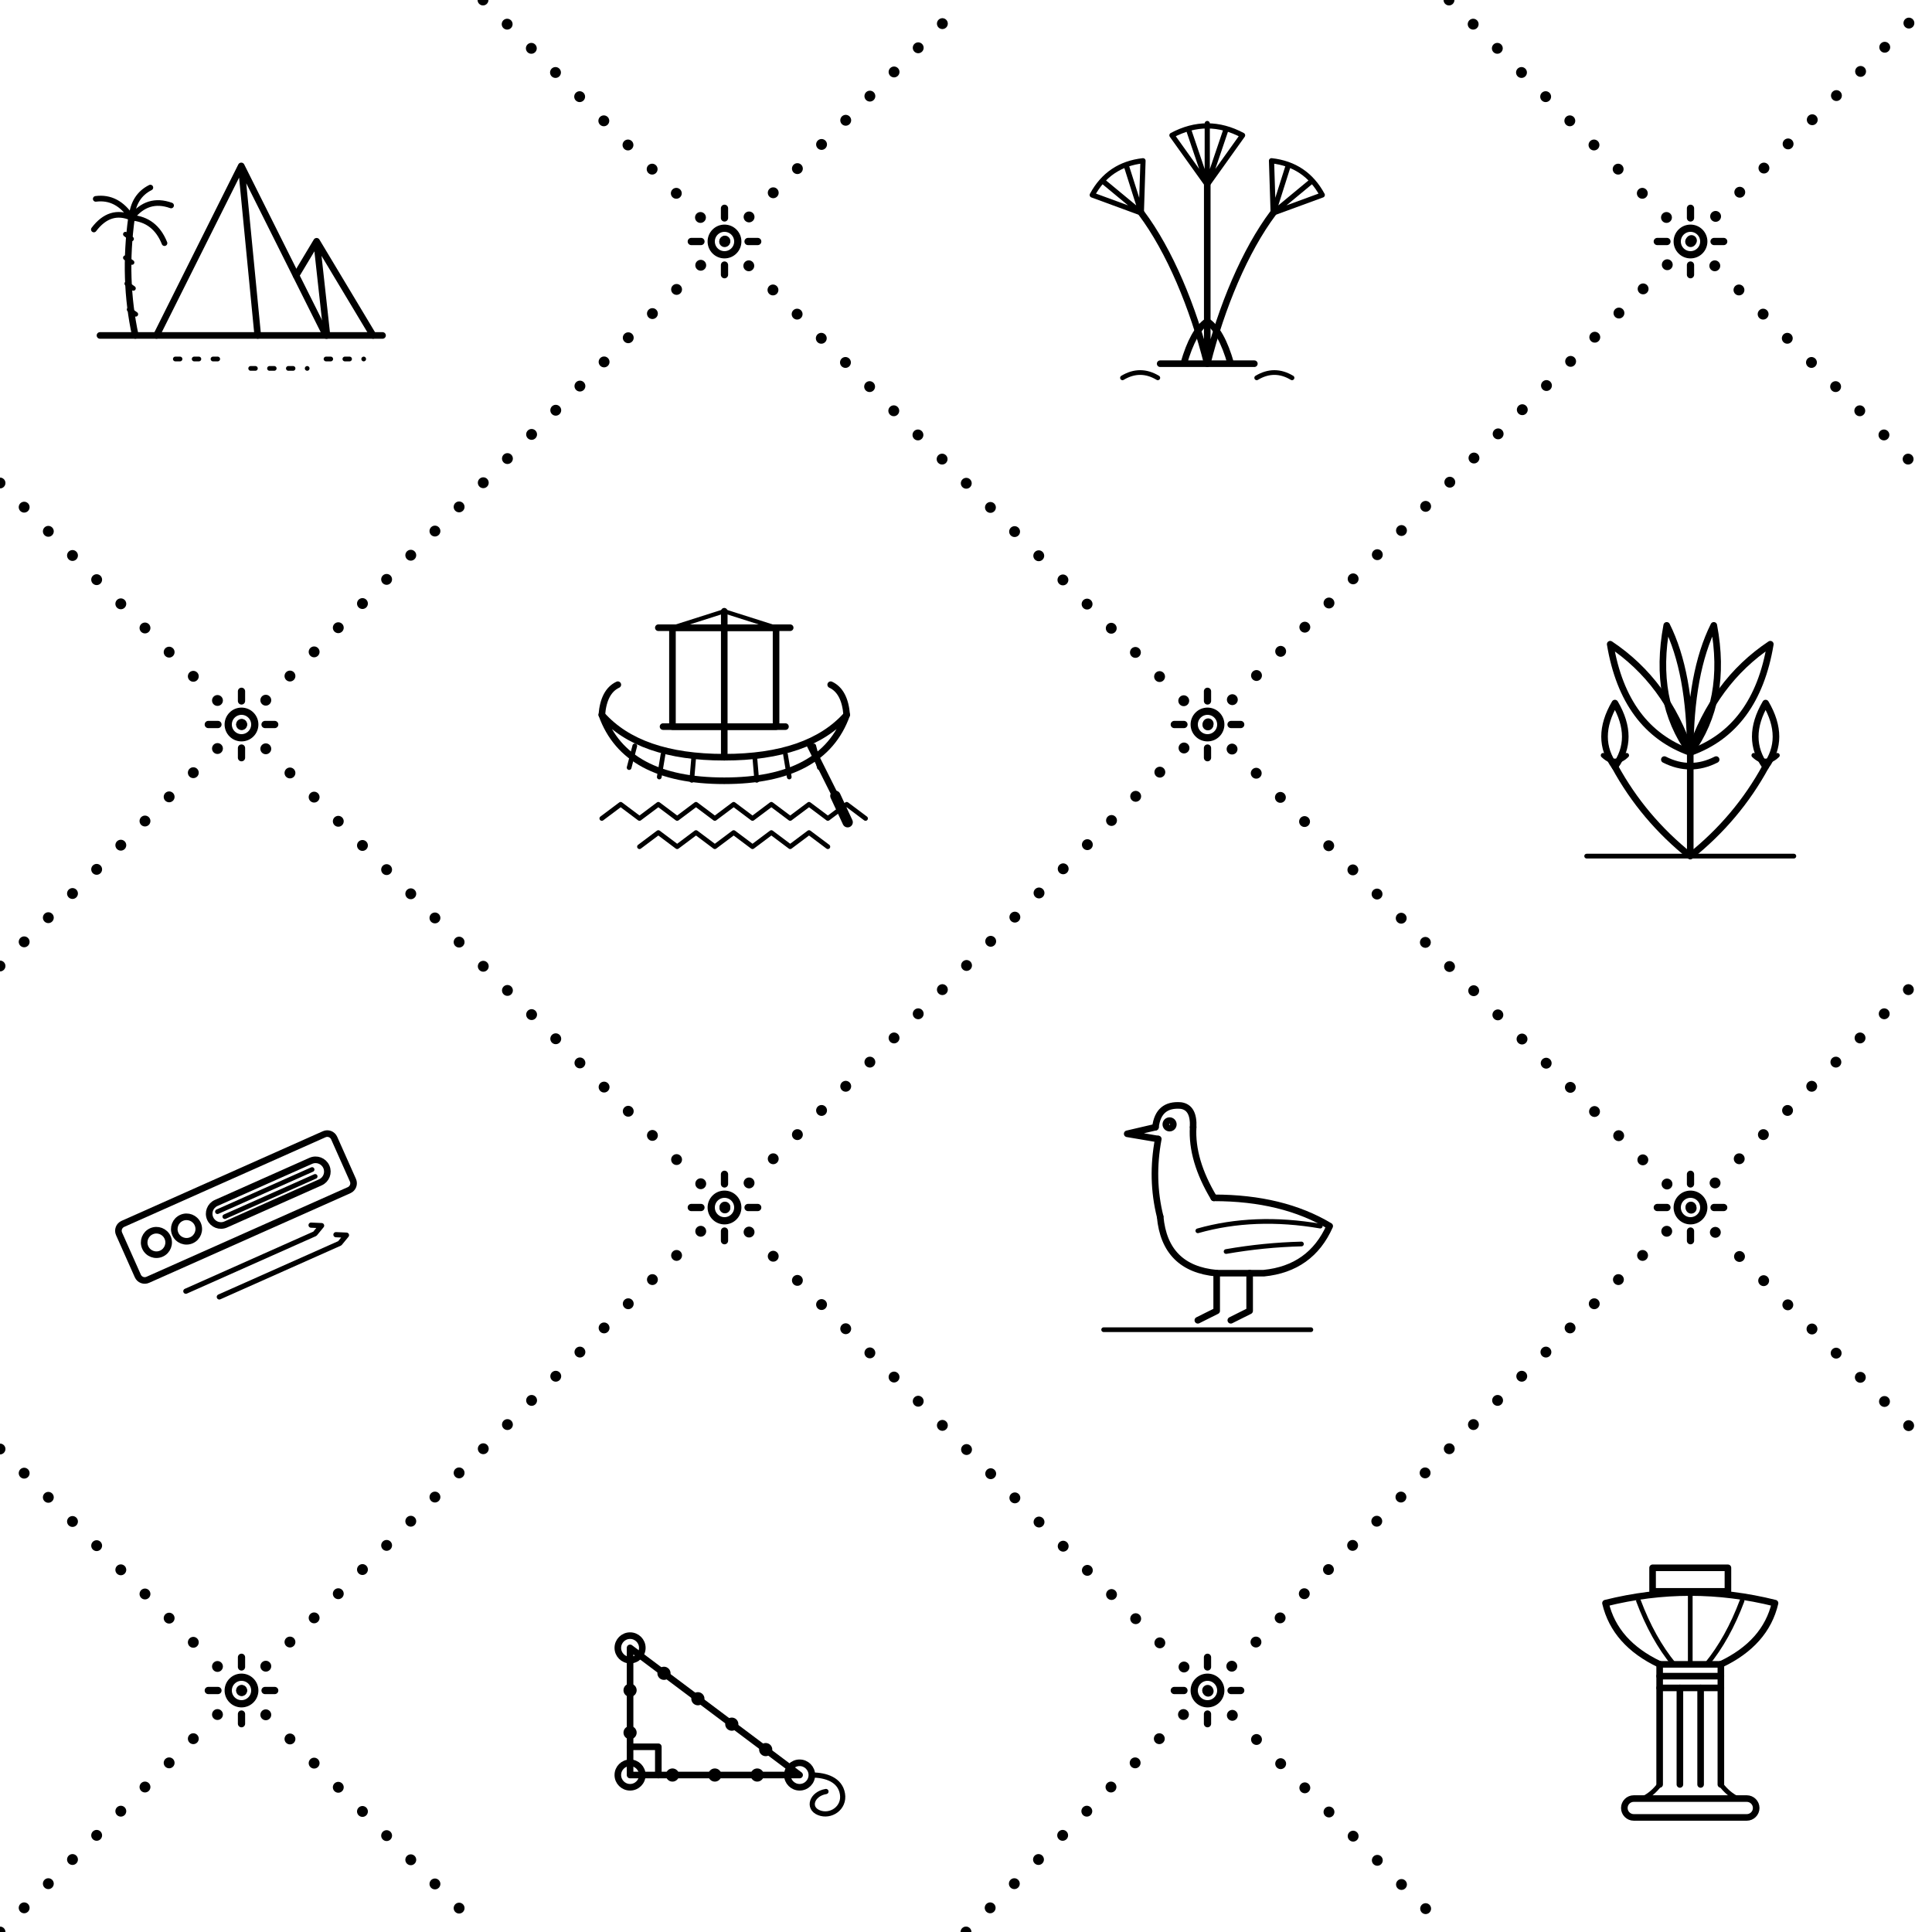
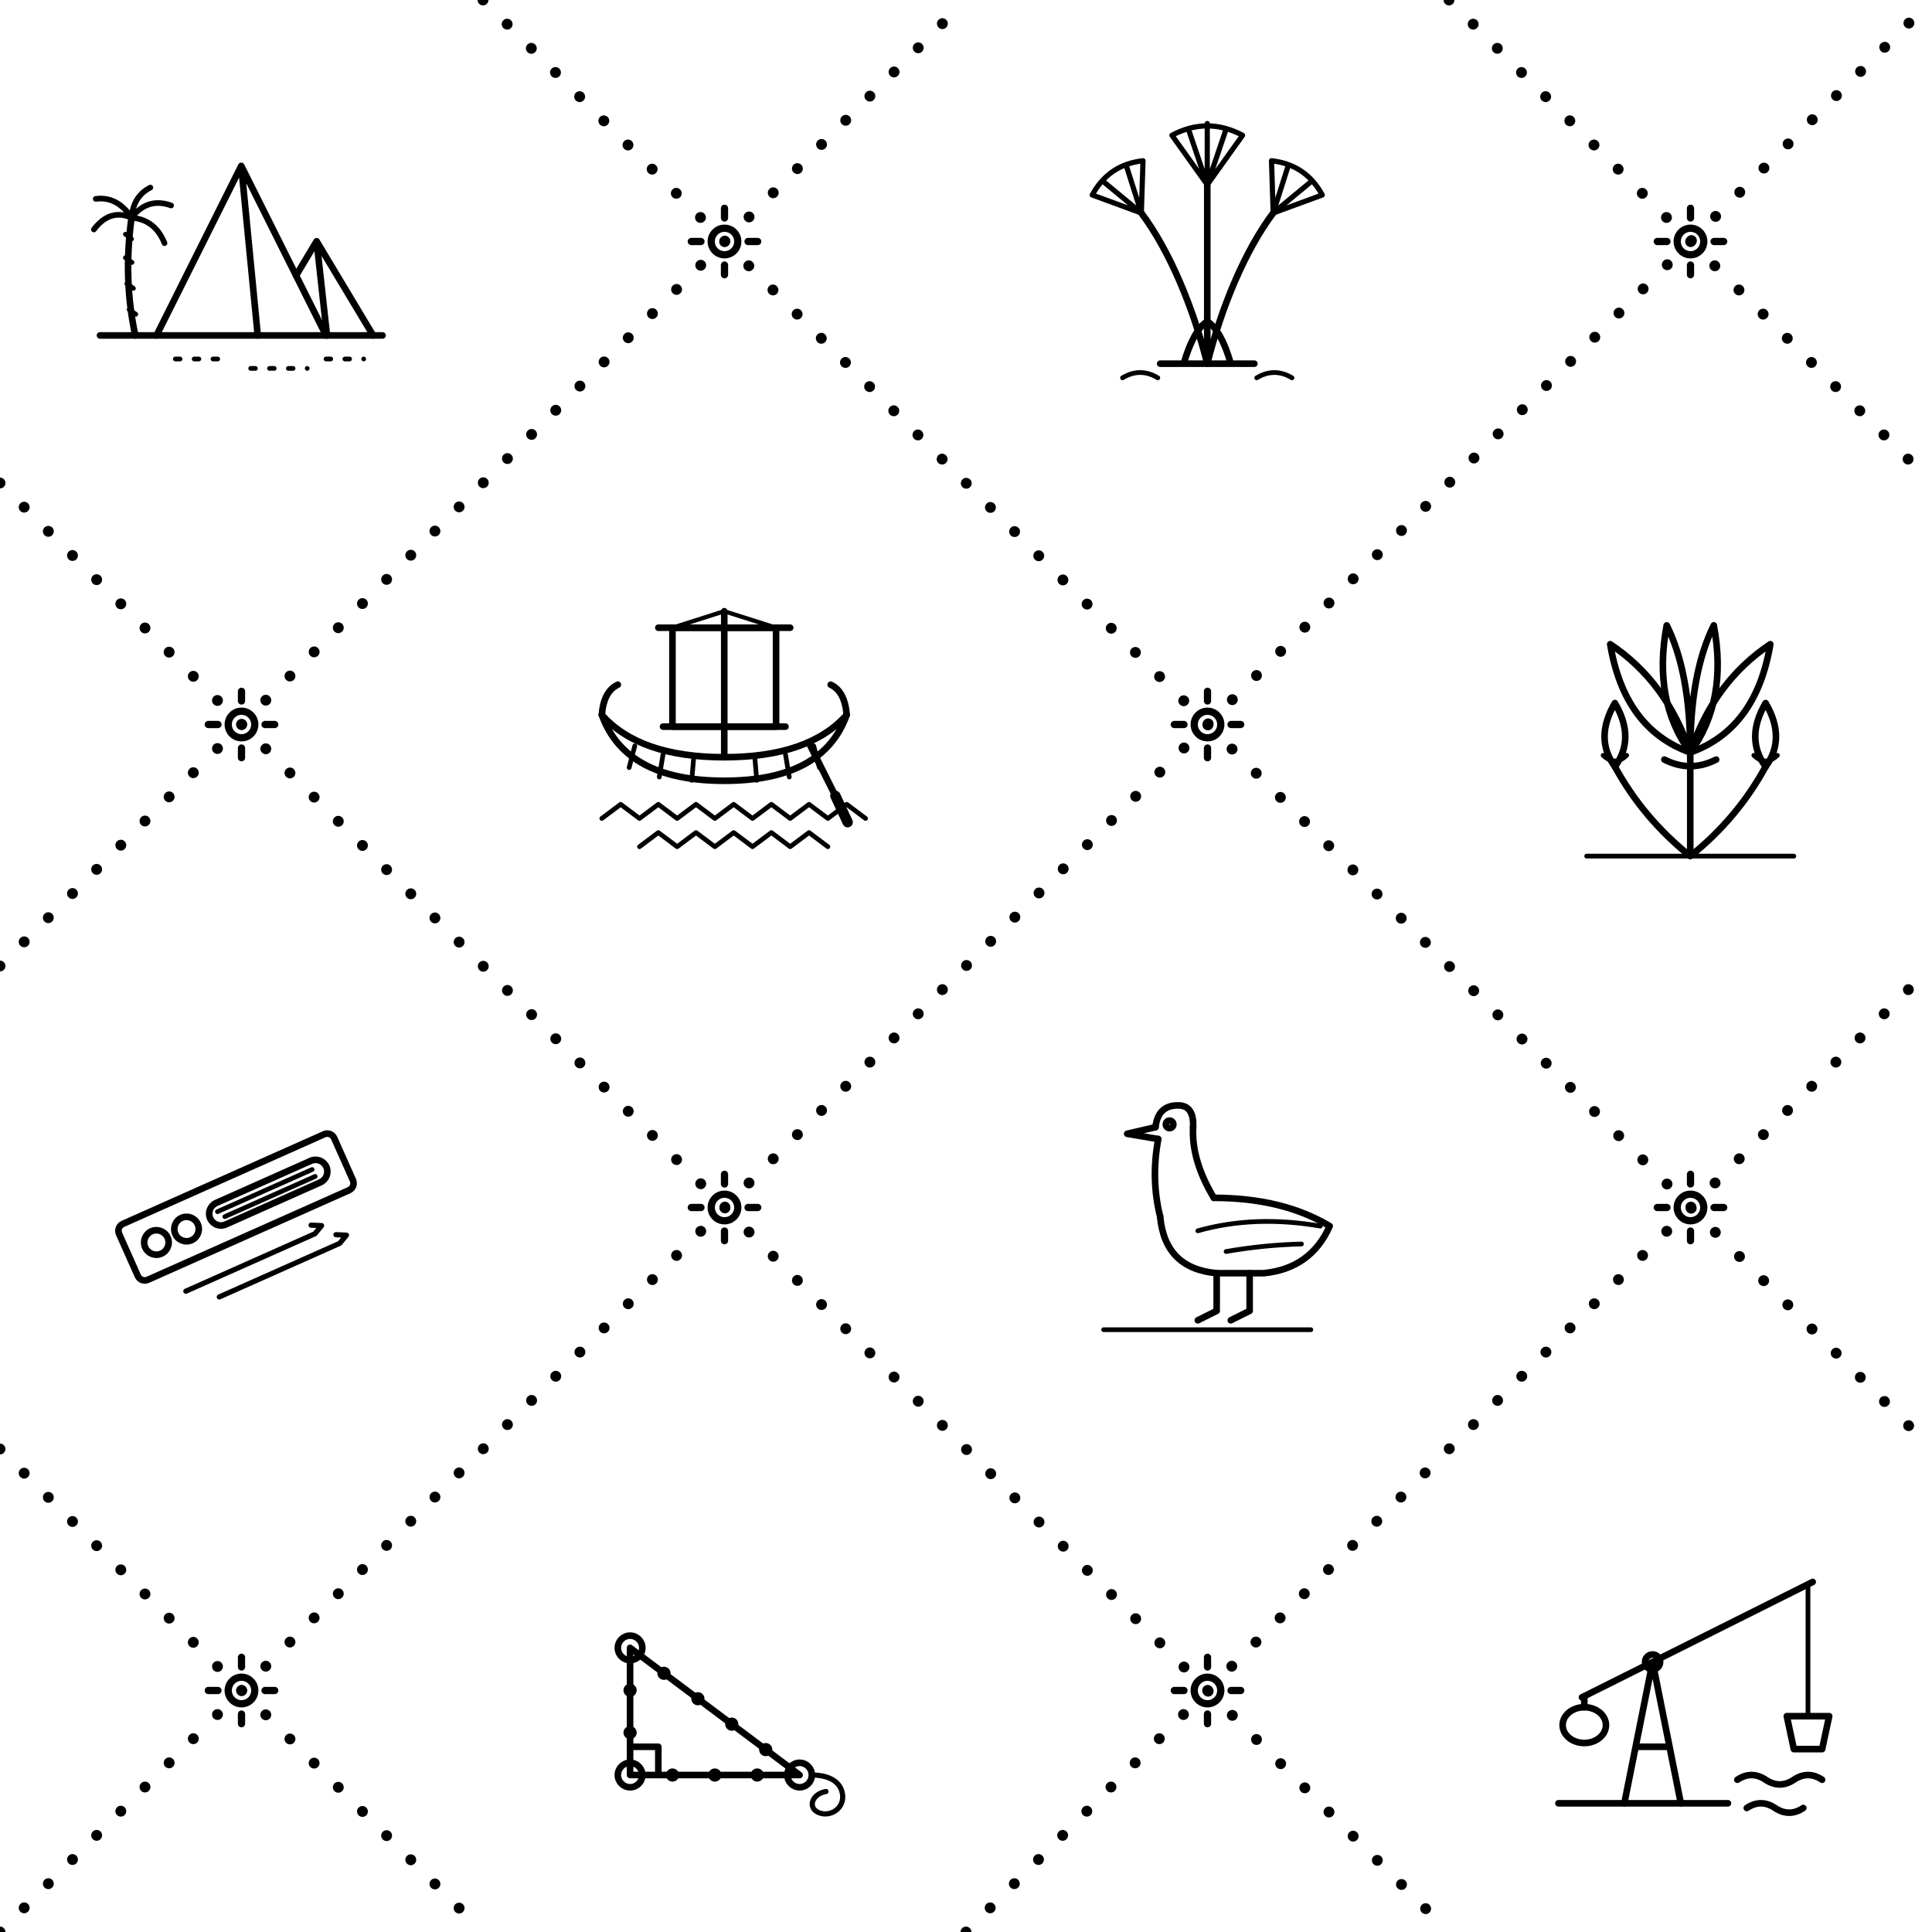
<svg xmlns="http://www.w3.org/2000/svg" viewBox="0 0 320 320">
  <g fill="none" stroke="#000" stroke-width="1.8" stroke-linecap="round" stroke-dasharray="0 5.66">
    <path d="M0 160L160 0" />
    <path d="M0 320L320 0" />
    <path d="M160 320L320 160" />
    <path d="M0 240L80 320" />
    <path d="M0 80L240 320" />
    <path d="M80 0L320 240" />
    <path d="M240 0L320 80" />
  </g>
  <g fill="none" stroke="#000" stroke-width="1.2" stroke-linecap="round">
    <circle cx="120" cy="40" r="2.2" />
    <path d="M120 34.5v1.6M120 45.5v-1.6M114.5 40h1.6M125.5 40h-1.6" />
    <circle cx="280" cy="40" r="2.2" />
    <path d="M280 34.5v1.6M280 45.5v-1.6M274.5 40h1.6M285.5 40h-1.6" />
    <circle cx="200" cy="120" r="2.2" />
    <path d="M200 114.5v1.6M200 125.5v-1.6M194.5 120h1.6M205.5 120h-1.6" />
    <circle cx="40" cy="120" r="2.2" />
    <path d="M40 114.5v1.6M40 125.5v-1.6M34.5 120h1.6M45.5 120h-1.6" />
    <circle cx="120" cy="200" r="2.2" />
    <path d="M120 194.5v1.6M120 205.5v-1.6M114.5 200h1.6M125.5 200h-1.6" />
    <circle cx="280" cy="200" r="2.2" />
    <path d="M280 194.5v1.6M280 205.5v-1.6M274.5 200h1.6M285.5 200h-1.6" />
    <circle cx="200" cy="280" r="2.2" />
    <path d="M200 274.5v1.6M200 285.5v-1.6M194.5 280h1.6M205.5 280h-1.6" />
    <circle cx="40" cy="280" r="2.2" />
    <path d="M40 274.5v1.6M40 285.5v-1.6M34.5 280h1.6M45.5 280h-1.6" />
  </g>
  <g transform="translate(15 15) scale(0.78)" fill="none" stroke="#000" stroke-width="1.4" stroke-linecap="round" stroke-linejoin="round">
    <path d="M2 52h60" />
    <path d="M14 52L32 16l18 36M32 16l3.5 36" />
    <path d="M43.64 39.27L48 32l12 20M48 32l2.2 20" />
    <path d="M9.5 52q-2.6-12-.8-25" />
    <path d="M8.7 27q-4.6-2-8 2.5M8.7 27q-3-4.6-7.6-4M8.7 27q3.4-4.4 8.4-2.6M8.7 27q5 .4 7 5.4M8.7 27q.4-4.6 4-6.4" stroke-width="1.2" />
    <path d="M9.6 47.5l-1.4-1M9.1 42l-1.4-1M8.8 36.5l-1.4-1M8.7 31.5l-1.3-1" stroke-width="1" />
    <path d="M18 57h10M34 59h12M50 57h8" stroke-width="1" stroke-dasharray="1 3" />
  </g>
  <g transform="translate(175 15) scale(0.78)" fill="none" stroke="#000" stroke-width="1.4" stroke-linecap="round" stroke-linejoin="round">
    <path d="M32 58V20M32 58C29 46 24 34 18 26M32 58c3-12 8-24 14-32" />
    <path d="M32 20L24.5 9.5Q32 5.5 39.5 9.5zM28 8.2l4 11.8 4-11.8M32 7v13" stroke-width="1.1" />
    <g transform="rotate(-34 18 26)">
      <path d="M18 26l-6.5-9Q18 13.6 24.5 17zM15 15.8l3 10.2 3-10.2" stroke-width="1.1" />
    </g>
    <g transform="rotate(34 46 26)">
      <path d="M46 26l-6.5-9Q46 13.6 52.5 17zM43 15.8l3 10.2 3-10.2" stroke-width="1.1" />
    </g>
    <path d="M27 58q2-7 5-9 3 2 5 9M22 58h20" />
    <path d="M14 61c2.5-1.5 5-1.5 7.5 0M42.5 61c2.5-1.5 5-1.5 7.5 0" stroke-width="1" />
  </g>
  <g transform="translate(95 95) scale(0.78)" fill="none" stroke="#000" stroke-width="1.4" stroke-linecap="round" stroke-linejoin="round">
    <path d="M6 30q.4-5 3.4-6.4M58 30q-.4-5-3.4-6.4" />
    <path d="M6 30q5 14 26 14t26-14M6 30q8 9 26 9t26-9" />
    <path d="M13 36.6l-1.2 4.6M19 38.4l-.8 4.8M25.5 39.2l-.4 4.7M38.5 39.2l.4 4.7M45 38.4l.8 4.8M51 36.6l1.2 4.6" stroke-width="1" />
    <path d="M32 39V8" />
    <path d="M21 11.5h22v21H21z" />
    <path d="M18 11.5h28M19 32.5h26" />
    <path d="M32 8l-11 3.5M32 8l11 3.5" stroke-width=".9" />
    <path d="M50 36l7 14" />
    <path d="M55.6 47.2l2.6 5.6" stroke-width="2.2" />
    <path d="M6 52l4-3 4 3 4-3 4 3 4-3 4 3 4-3 4 3 4-3 4 3 4-3 4 3 4-3 4 3M14 58l4-3 4 3 4-3 4 3 4-3 4 3 4-3 4 3 4-3 4 3" stroke-width="1" />
  </g>
  <g transform="translate(255 95) scale(0.78)" fill="none" stroke="#000" stroke-width="1.4" stroke-linecap="round" stroke-linejoin="round">
    <path d="M32 60V38M32 60Q22 52 16 41M32 60q10-8 16-19" />
    <path d="M32 38Q18 33 15 15q12 8 17 23zM32 38q14-5 17-23-12 8-17 23z" />
    <path d="M32 38q-8-11-5-27 5 10 5 27zM32 38q8-11 5-27-5 10-5 27z" />
    <path d="M26.5 39.5q5.5 2.8 11 0" />
    <path d="M16 41q-4.4-6 0-13.5 4.4 7.5 0 13.5zM48 41q-4.4-6 0-13.5 4.4 7.5 0 13.5z" />
    <path d="M13.5 38.6q2.5 2.4 5 0M45.5 38.6q2.5 2.4 5 0" stroke-width="1" />
    <path d="M10 60h44" stroke-width="1" />
  </g>
  <g transform="translate(15 175) scale(0.78)" fill="none" stroke="#000" stroke-width="1.4" stroke-linecap="round" stroke-linejoin="round">
    <g transform="rotate(-24 32 32)">
      <rect x="6" y="25" width="50" height="13" rx="1.6" />
      <circle cx="12.5" cy="31.5" r="2.6" />
      <circle cx="19.5" cy="31.5" r="2.6" />
      <rect x="25" y="29" width="27" height="5" rx="2.5" />
      <path d="M27 30.8h22M28 32.4h21" stroke-width="1" />
      <path d="M14 43.5h30l2-1-2-1M20 47.5h28l2-1-2-1" stroke-width="1.1" />
    </g>
  </g>
  <g transform="translate(175 175) scale(0.78)" fill="none" stroke="#000" stroke-width="1.4" stroke-linecap="round" stroke-linejoin="round">
    <path d="M21.5 17.5L15 16.4l6-1.4" />
    <path d="M21 15q.6-5 5.4-4.6 2.8.4 2.6 4.6" />
    <circle cx="24" cy="14.4" r=".8" />
    <path d="M29 15q-.4 7 4.4 15M21.6 17.5Q20 26 22 34" />
    <path d="M22 34q1 11 12 12h10q10-1 14-10Q48 30 33.4 30" />
    <path d="M30 37q12-3.4 26-1M36 41.4q8-1.4 16-1.6" stroke-width="1" />
    <path d="M34 46v8l-4 2M41 46v8l-4 2" />
    <path d="M10 58h44" stroke-width="1" />
  </g>
  <g transform="translate(95 255) scale(0.78)" fill="none" stroke="#000" stroke-width="1.4" stroke-linecap="round" stroke-linejoin="round">
    <path d="M12 50h36L12 23z" />
    <path d="M12 44h6v6" />
    <circle cx="12" cy="50" r="2.6" />
    <circle cx="48" cy="50" r="2.6" />
    <circle cx="12" cy="23" r="2.6" />
    <g fill="#000" stroke="none">
      <circle cx="21" cy="50" r="1.4" />
      <circle cx="30" cy="50" r="1.4" />
      <circle cx="39" cy="50" r="1.4" />
      <circle cx="40.8" cy="44.6" r="1.4" />
      <circle cx="33.6" cy="39.2" r="1.4" />
      <circle cx="26.4" cy="33.8" r="1.4" />
      <circle cx="19.2" cy="28.4" r="1.4" />
      <circle cx="12" cy="32" r="1.4" />
      <circle cx="12" cy="41" r="1.4" />
    </g>
    <path d="M50.6 50c3 0 6 1 6.5 4s-2.5 5-5 4-1.5-4 1.5-4.5" stroke-width="1.1" />
  </g>
  <g transform="translate(255 255) scale(0.78)" fill="none" stroke="#000" stroke-width="1.4" stroke-linecap="round" stroke-linejoin="round">
-     <rect x="24" y="6" width="16" height="5" />
-     <path d="M14 13.5Q32 9 50 13.5M14 13.5Q16 22 25.5 26.5M50 13.5Q48 22 38.5 26.5" />
-     <path d="M21 13Q24 21 28.5 26.5M43 13Q40 21 35.5 26.5M32 11.5v15" stroke-width="1" />
-     <path d="M25.5 26.5h13M25.5 29h13M25.5 31.5h13" />
-     <path d="M25.5 26.5V52M38.5 26.5V52M29.8 31.5V52M34.2 31.5V52" />
-     <path d="M25.5 52q-1.5 2-3.5 3M38.5 52q1.5 2 3.5 3" stroke-width="1" />
-     <rect x="18" y="55" width="28" height="4" rx="2" />
+     <path d="M4 56h36" />
+     <path d="M18 56 24 26l6 30M20.6 44h6.8" />
+     <path d="M9 33.5 58 9" />
+     <circle cx="24" cy="26" r="1.6" />
+     <path d="M9.5 33.6v2" />
+     <ellipse cx="9.5" cy="39.4" rx="4.6" ry="3.8" />
+     <path d="M57 9.5v28" stroke-width="1" />
+     <path d="M52.5 37.5h9l-1.5 7h-6z" />
+     <path d="M42 51q3-2 6 0t6 0 6 0M44 57q3-2 6 0t6 0" />
  </g>
</svg>
